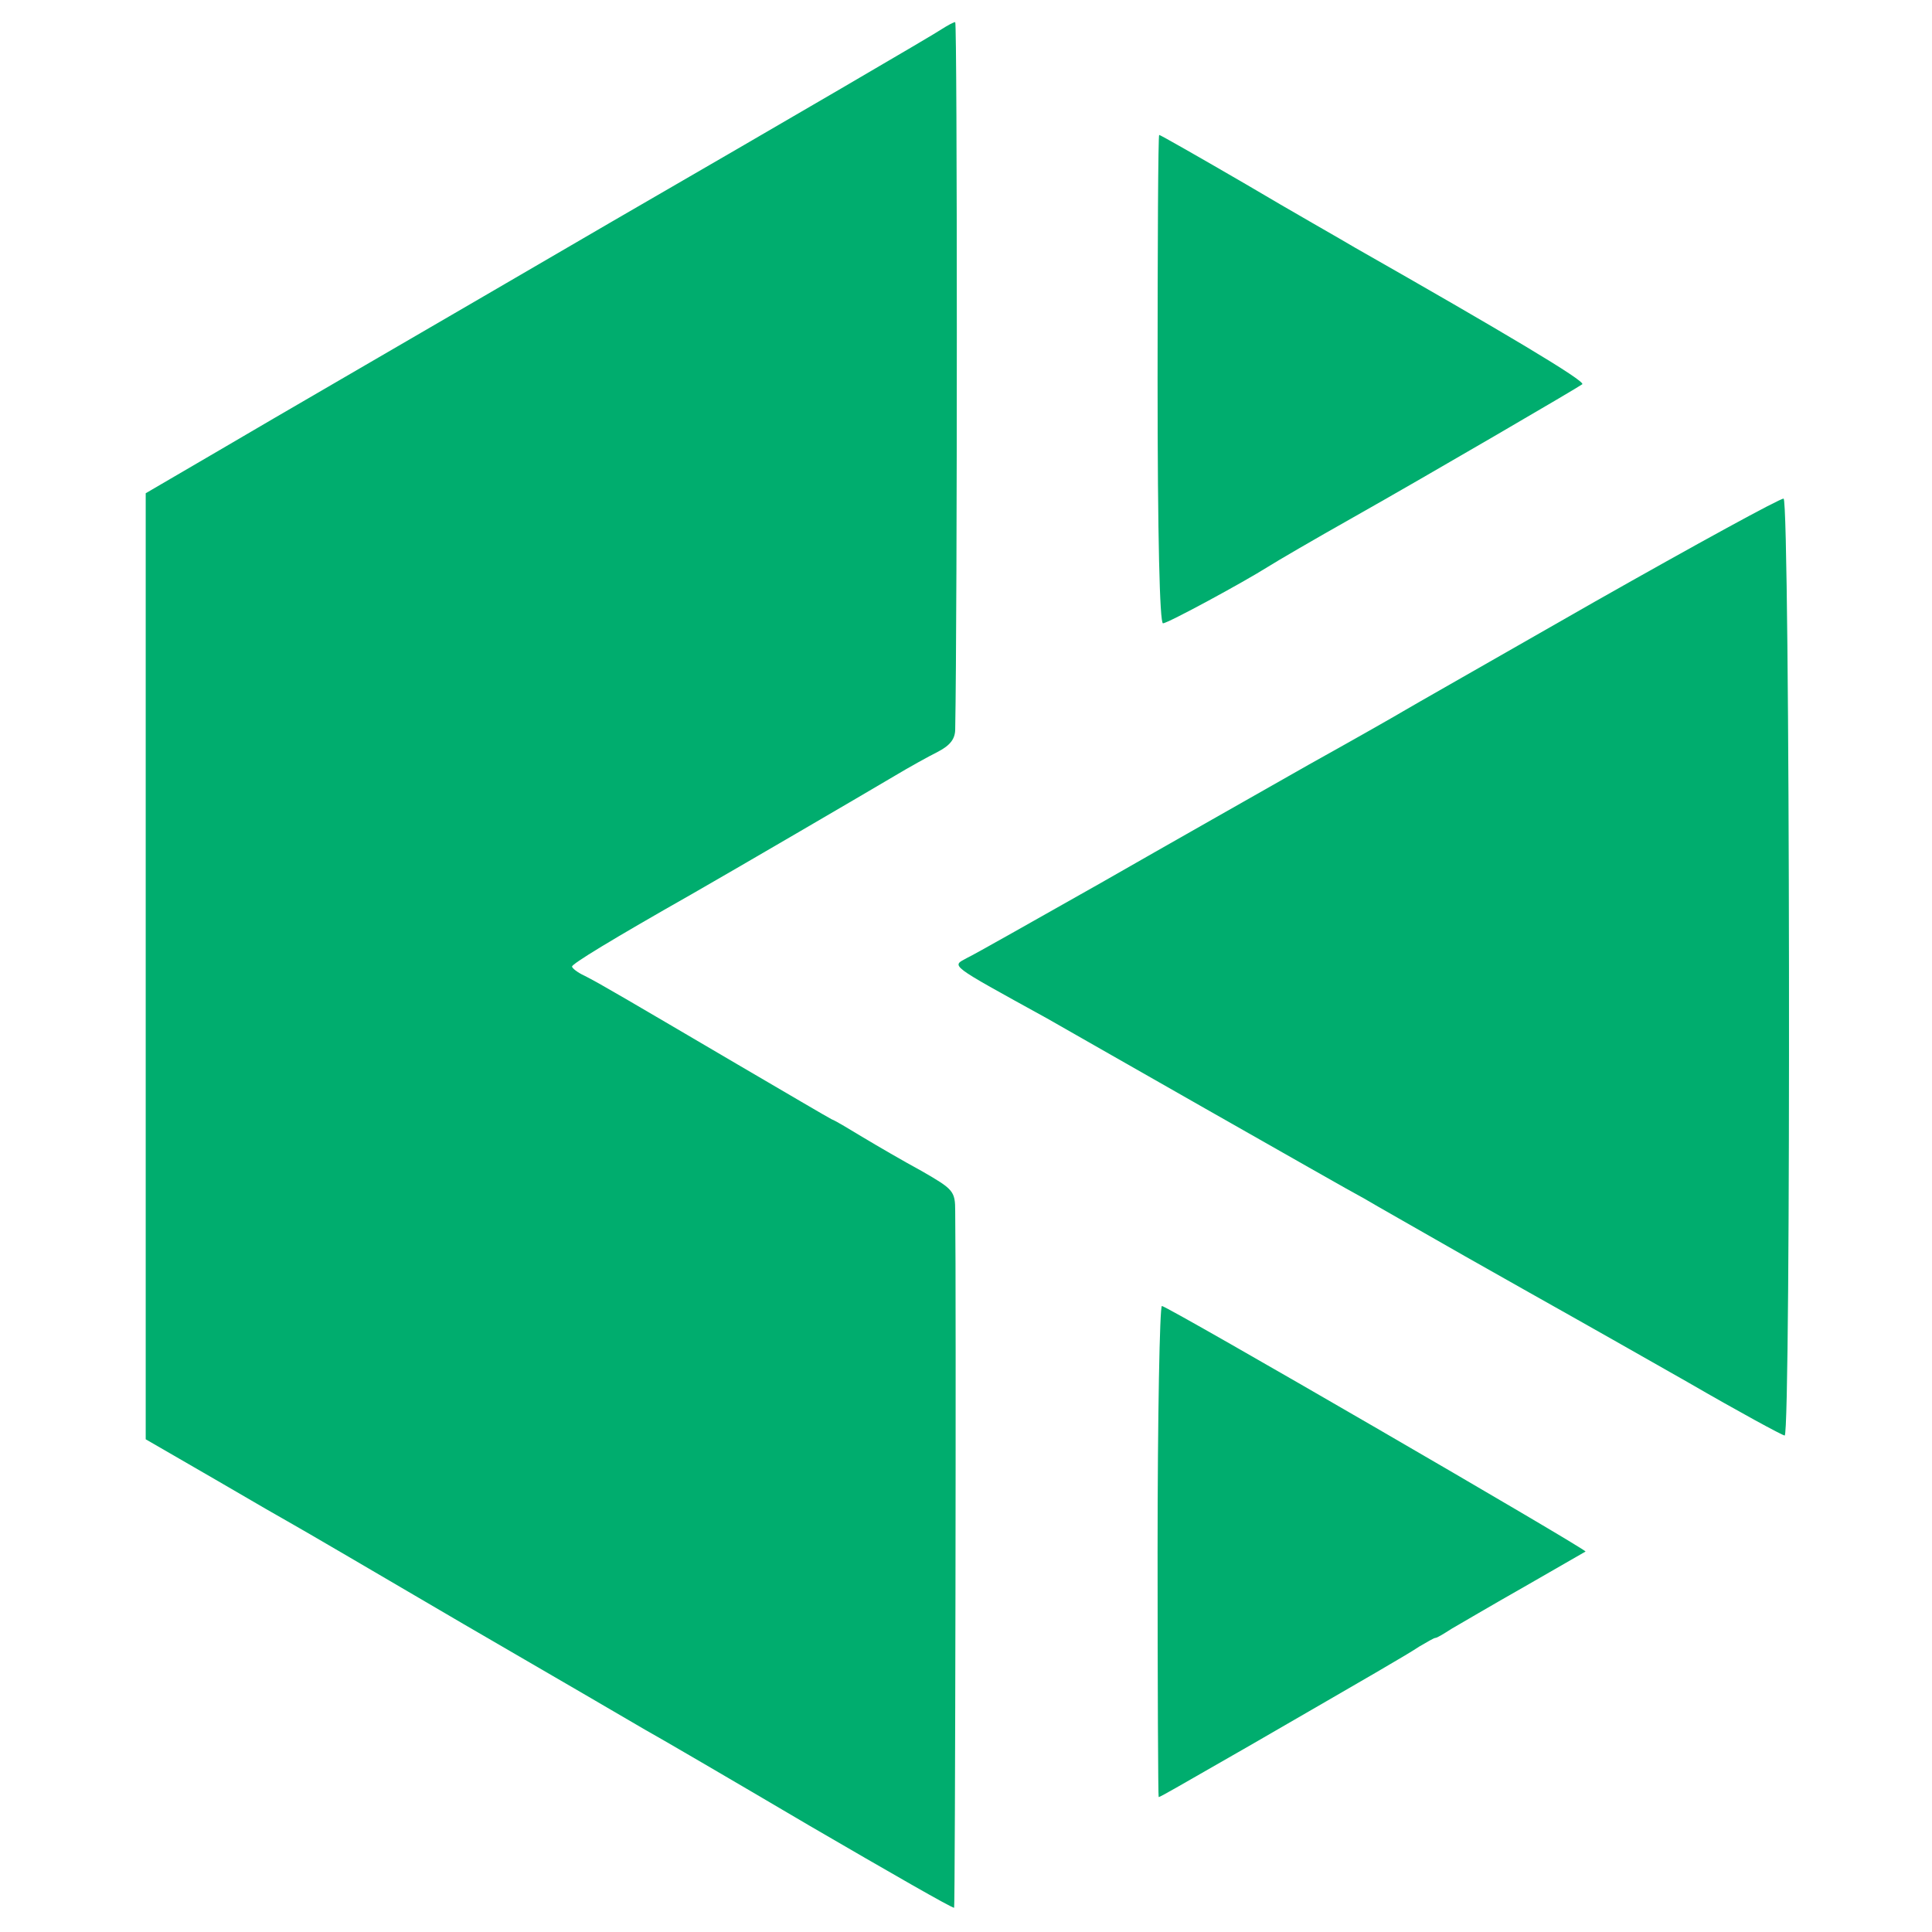
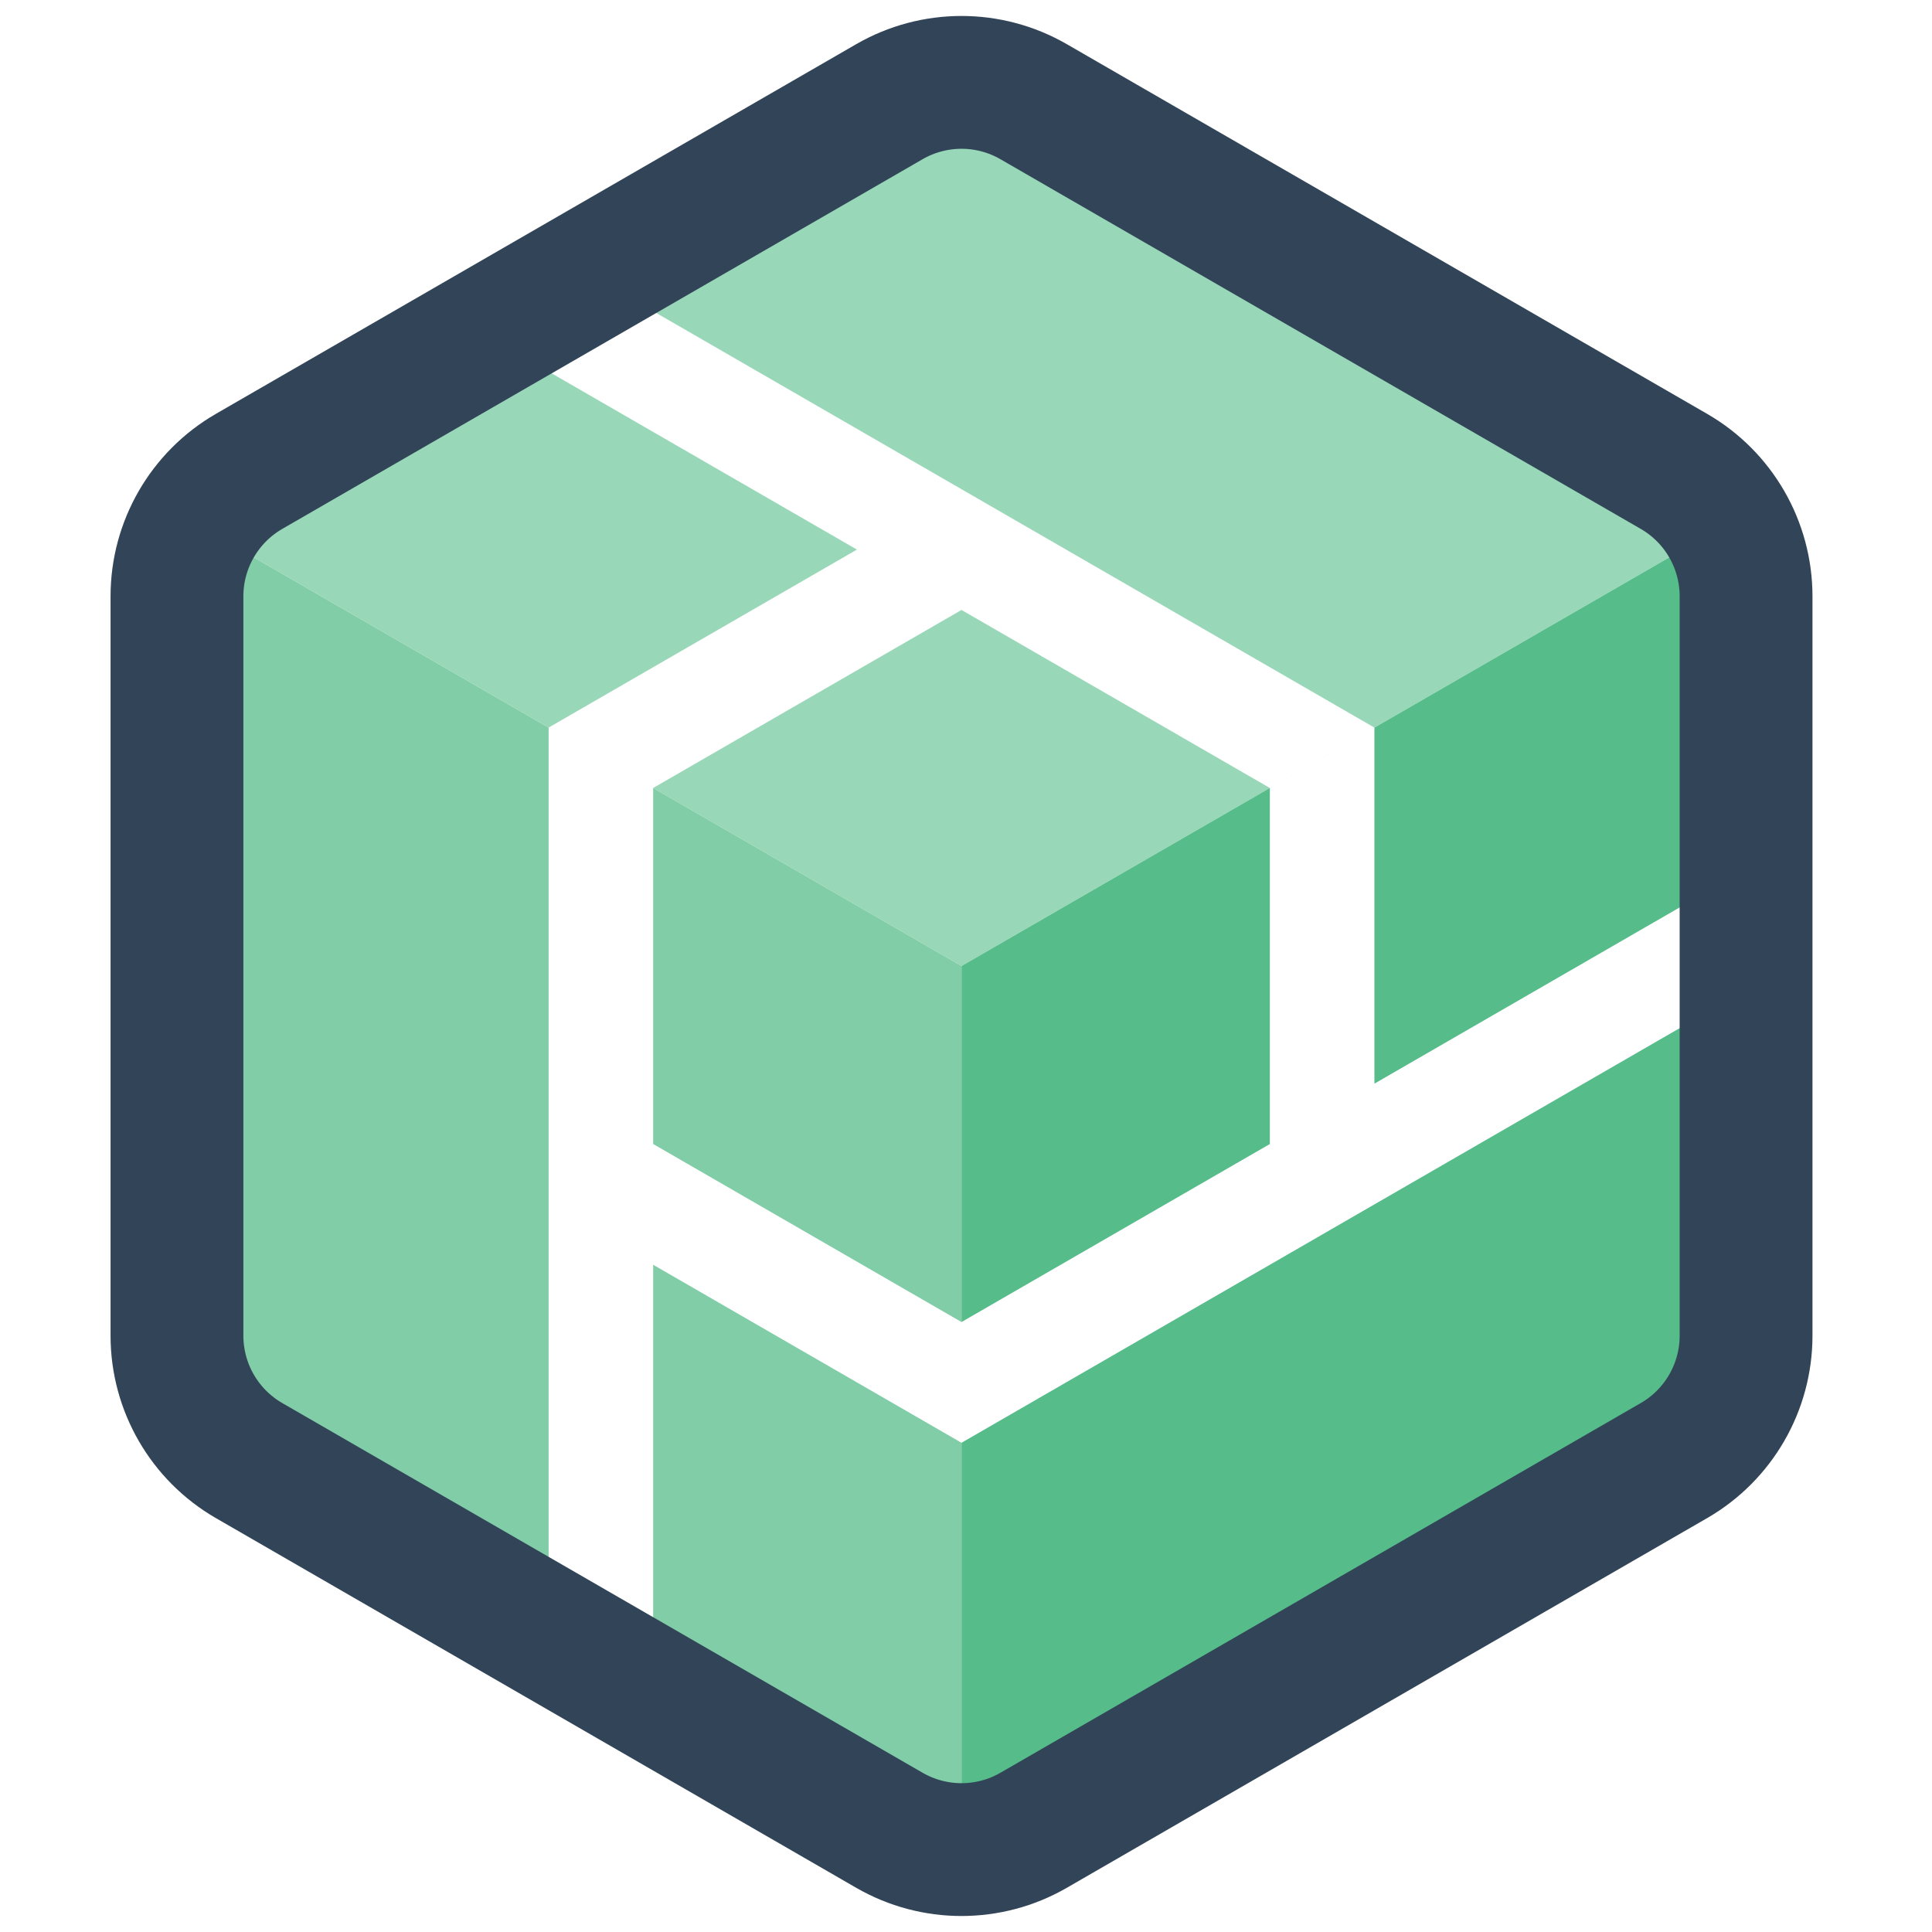
- <svg xmlns="http://www.w3.org/2000/svg" width="477.333" height="477.333">
-   <svg version="1.0" width="477.333" height="477.333" viewBox="0 0 358 358" fill="#00ad6e">
-     <path d="M174.5 5.4c-1.1.8-28.5 16.8-61 35.6-32.4 18.9-65.2 37.9-72.8 42.4l-13.7 8v175.3l12.8 7.4c7 4.1 13.6 7.9 14.7 8.5 1.1.6 15.3 8.9 31.5 18.4 16.2 9.4 31.3 18.2 33.5 19.5 2.2 1.2 15.9 9.2 30.5 17.8 14.6 8.5 26.6 15.4 26.8 15.2.2-.2.4-114.8.2-129 0-3.8-.3-4.1-6.2-7.5-3.5-1.9-8.3-4.7-10.8-6.2s-5.1-3.1-5.9-3.4c-.8-.4-8.6-5-17.5-10.2-20.1-11.8-25.5-15-28.3-16.4-1.3-.6-2.3-1.4-2.3-1.7 0-.5 7-4.8 22.5-13.6 7-4 31.5-18.3 37.4-21.8 2.5-1.5 6.1-3.5 7.9-4.4 2.3-1.2 3.2-2.4 3.2-4.2.4-21.1.4-131.1 0-131-.3 0-1.4.6-2.5 1.3zm40 64.8c0 29.4.4 45.3 1 45.3.9 0 14.9-7.6 19.5-10.5 1.4-.9 8.6-5.1 15.7-9.1 14-7.9 41.9-24.2 42.5-24.7.6-.6-14.5-9.6-42.1-25.3-2.5-1.5-11.7-6.7-20.3-11.8-8.6-5-15.8-9.1-16-9.1-.2 0-.3 20.4-.3 45.2z" />
-     <path d="M295.5 111.5c-18.7 10.7-34.7 19.8-35.5 20.3-.8.5-8.7 5-17.5 9.9-8.8 5-26.1 14.8-38.5 21.9-12.4 7-23.5 13.3-24.8 13.9-2.9 1.6-3.7 1 14.8 11.2 1.9 1.1 15.1 8.6 29.3 16.7 14.1 8 27.4 15.6 29.5 16.7 2 1.2 10.5 6 18.7 10.7 8.3 4.7 17 9.6 19.5 11 2.5 1.4 12.2 6.9 21.7 12.3 9.5 5.5 17.6 9.9 18 9.9 1.2 0 1-173.3-.2-173.6-.6-.1-16.3 8.5-35 19.1zm-81 176c0 25 .1 45.5.2 45.5.3 0 3.7-2 16.8-9.5 23-13.3 29.1-16.8 31.5-18.4 1.4-.8 2.7-1.6 3-1.6.3 0 1.6-.8 3-1.7 1.4-.8 7.5-4.4 13.5-7.8 6.1-3.5 11.1-6.4 11.3-6.5.4-.3-77.5-45.5-78.5-45.5-.4 0-.8 20.5-.8 45.5z" />
-   </svg>
-   <style>@media (prefers-color-scheme:light){:root{filter:none}}</style>
+ <svg xmlns="http://www.w3.org/2000/svg" width="200" height="200" viewBox="0 0 200 200" fill="none">
+   <path fill-rule="evenodd" clip-rule="evenodd" d="M99.536 13.786L174.198 56.892L142.278 75.321L67.618 32.216L56.792 38.466L88.709 56.893L56.792 75.319L67.618 81.569L99.534 63.143L131.453 81.571L99.536 99.999L24.874 56.892L99.536 13.786Z" fill="#99D7B9" />
+   <path fill-rule="evenodd" clip-rule="evenodd" d="M24.875 56.895L99.537 100.001L99.537 186.214L67.618 167.785L67.618 130.929L99.536 149.357L99.536 136.857L67.618 118.429L67.618 81.573L56.793 75.323L56.793 161.535L24.875 143.107L24.875 56.895Z" fill="#80CDA7" />
+   <path fill-rule="evenodd" clip-rule="evenodd" d="M99.536 100L174.198 56.894L174.198 143.107L99.536 186.213L99.536 149.356L174.197 106.25L174.197 93.751L142.279 112.178L142.279 75.324L131.454 81.574L131.454 118.428L99.536 136.856L99.536 100Z" fill="#55BC8A" />
+   <path d="M173.286 48.797L107.002 10.528C102.382 7.861 96.689 7.861 92.069 10.528L25.785 48.797C21.165 51.465 18.319 56.395 18.319 61.729V138.267C18.319 143.602 21.165 148.532 25.785 151.199L92.069 189.469C96.689 192.136 102.382 192.136 107.002 189.469L173.286 151.199C177.906 148.532 180.752 143.602 180.752 138.267V61.729C180.752 56.395 177.906 51.465 173.286 48.797Z" stroke="#324558" stroke-width="13.75" />
</svg>
